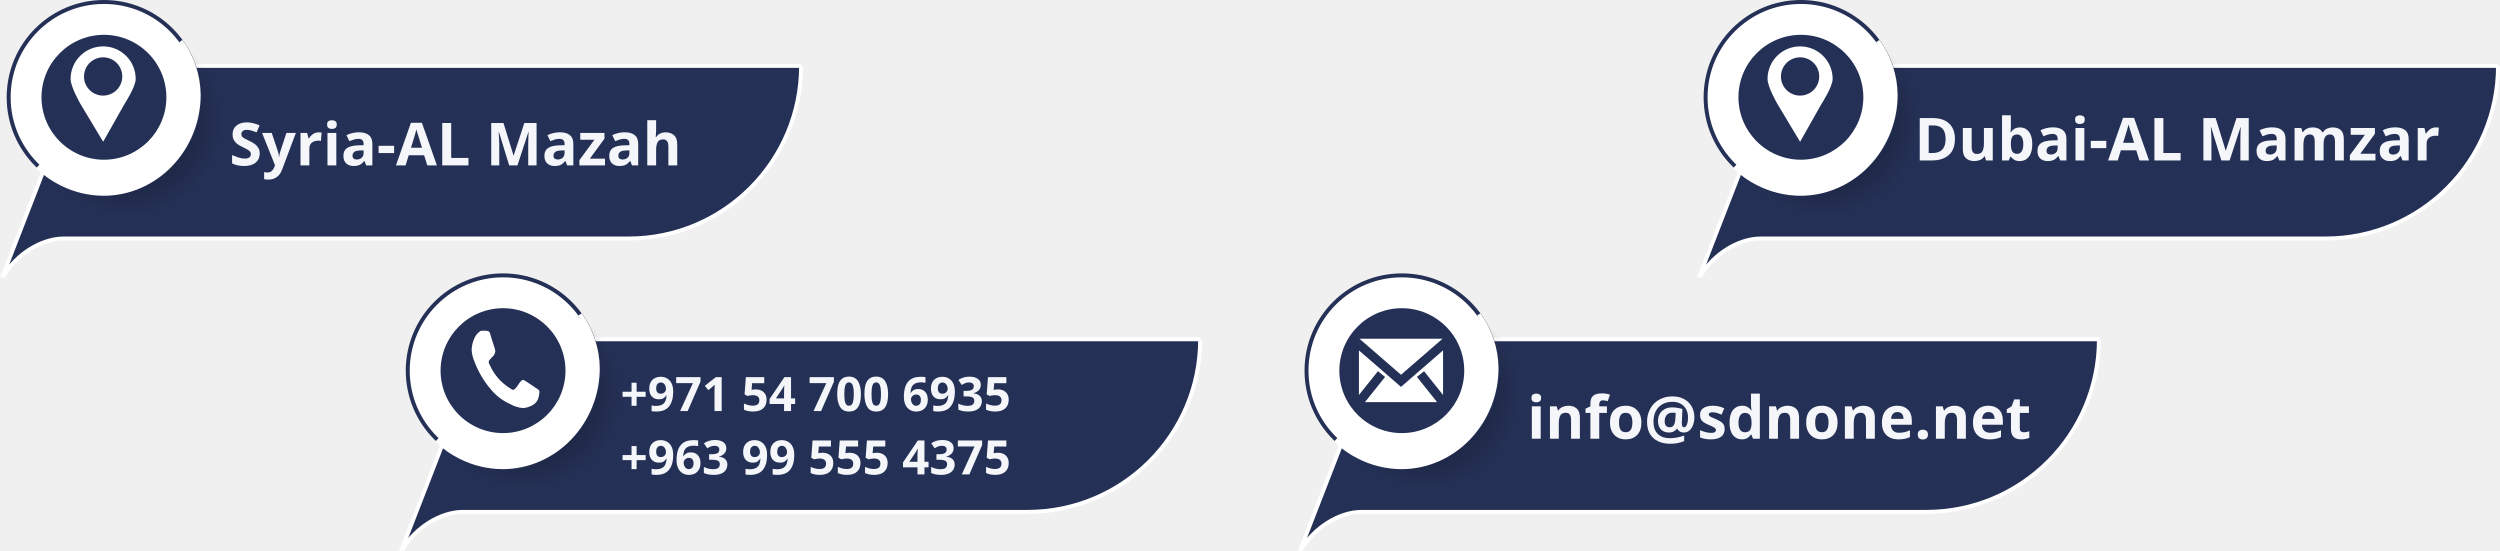
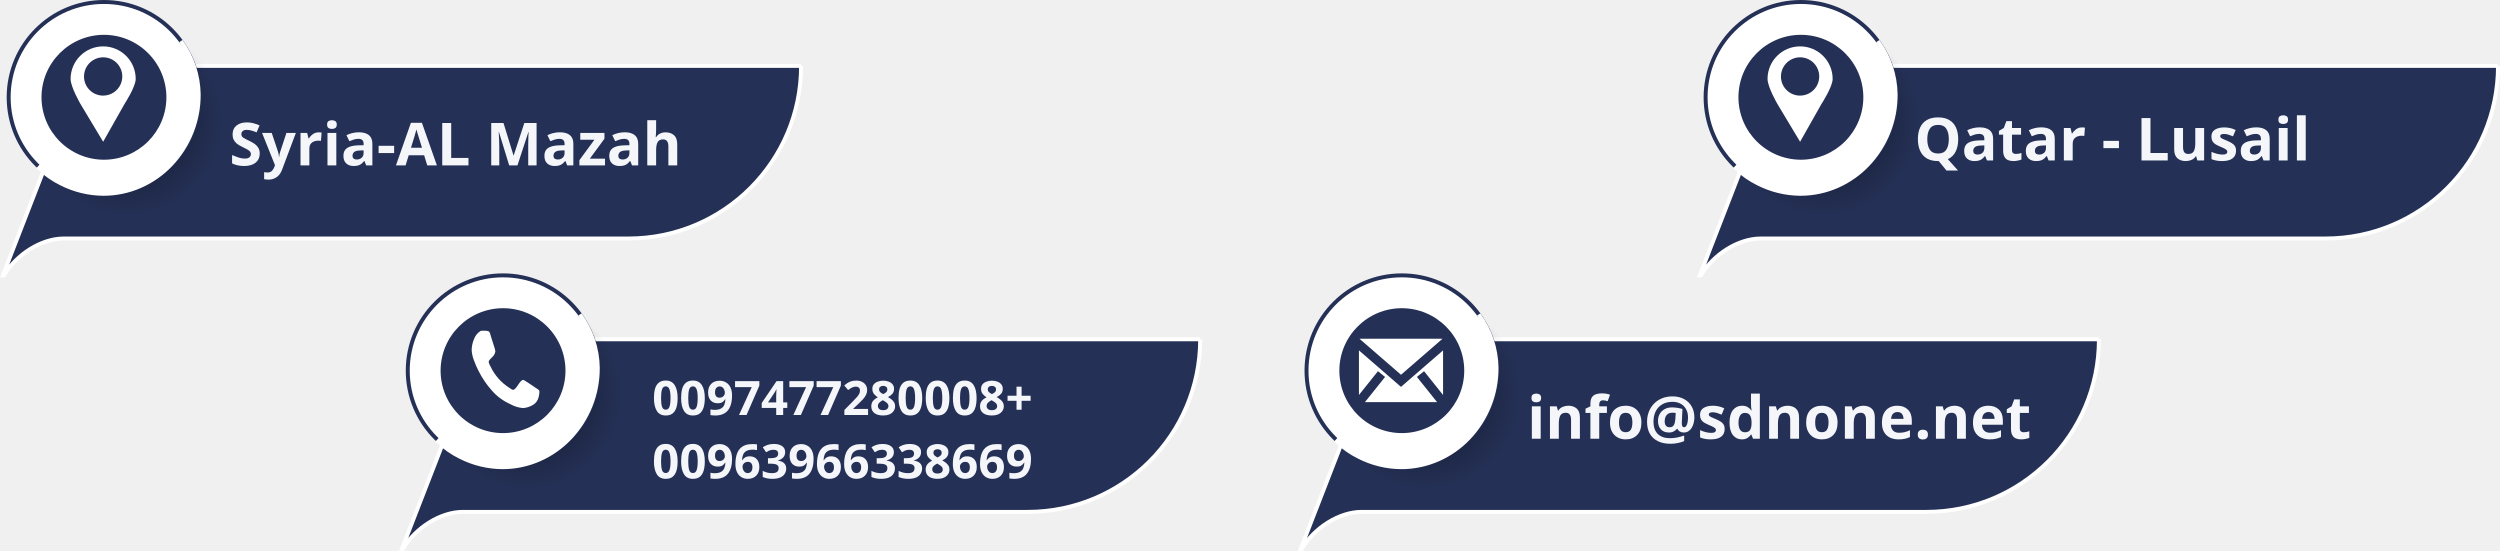
- <svg xmlns="http://www.w3.org/2000/svg" width="631.428" height="139.098" viewBox="0 0 631.428 139.098">
+ <svg xmlns="http://www.w3.org/2000/svg" width="631.429" height="139.097" viewBox="0 0 631.429 139.097">
  <defs>
    <radialGradient id="radial-gradient" cx="0.5" cy="0.5" r="0.5" gradientUnits="objectBoundingBox">
      <stop offset="0" />
      <stop offset="1" stop-color="#fff" />
    </radialGradient>
  </defs>
-   <g id="ContactssDM" transform="translate(-2273.272 -5699.427)">
+   <g id="ContactssDM" transform="translate(-2273.271 -5699.427)">
    <g id="Group_11612" data-name="Group 11612" transform="translate(1948.602 5202.69)">
      <g id="Group_11617" data-name="Group 11617" transform="translate(78 -6)">
        <g id="Group_11580" data-name="Group 11580" transform="translate(73 0)">
          <g id="Group_11579" data-name="Group 11579" transform="translate(172.58 502.237)">
            <g id="Group_11611" data-name="Group 11611">
              <g id="Group_11572" data-name="Group 11572">
                <g id="Group_11571" data-name="Group 11571">
                  <g id="Group_11570" data-name="Group 11570">
                    <g id="Group_11568" data-name="Group 11568" transform="translate(0 17.14)">
                      <path id="Path_1000" data-name="Path 1000" d="M36.9,232.834H-132.407c-6.5,0-13.808,5.266-16.328,11.764L-164.7,285.743h.258c3.192-5.32,9.463-9.31,15.118-9.31H-6.7a43.6,43.6,0,0,0,43.6-43.6Z" transform="translate(166.519 -232.834)" fill="#243056" stroke="#fff" stroke-width="1" />
                    </g>
                    <g id="Group_11569" data-name="Group 11569" transform="translate(3.277 1)">
                      <circle id="Ellipse_24" data-name="Ellipse 24" cx="24.067" cy="24.067" r="24.067" transform="translate(5.89 5.89)" stroke="rgba(0,0,0,0)" stroke-width="1" opacity="0.54" fill="url(#radial-gradient)" style="mix-blend-mode: multiply;isolation: isolate" />
                      <path id="Path_1003" data-name="Path 1003" d="M24.067,0A24.067,24.067,0,1,1,0,24.067,24.067,24.067,0,0,1,24.067,0Z" fill="#fff" stroke="#243056" stroke-width="1" />
                      <path id="Path_1002" data-name="Path 1002" d="M-143.29,260.193a16.292,16.292,0,0,1-16.273-16.273,16.292,16.292,0,0,1,16.273-16.274,16.292,16.292,0,0,1,16.273,16.274A16.292,16.292,0,0,1-143.29,260.193Z" transform="translate(167.357 -219.852)" fill="#243056" stroke="#fff" stroke-width="1" />
                    </g>
                  </g>
                  <g id="SVGRepo_iconCarrier" transform="translate(11.143 8.287)">
                    <path id="Path_1009" data-name="Path 1009" d="M11.163,11.554A4.837,4.837,0,1,1,16,16.36a4.822,4.822,0,0,1-4.837-4.806Zm-3.386.6c0,2.011,2.454,6.25,2.454,6.25L16,28.018,21.438,18.4s2.785-4.27,2.785-6.25a8.223,8.223,0,0,0-16.446,0Z" fill="#fff" />
                  </g>
                </g>
              </g>
              <path id="Subtraction_4" data-name="Subtraction 4" d="M16.25,43.044A23.865,23.865,0,0,1,5.591,40.453,22.133,22.133,0,0,1,0,36.544l.619-.683A22.843,22.843,0,0,0,15.923,41.8c12.913,0,23.419-10.965,23.419-24.442A25.179,25.179,0,0,0,35.834,4.486a23.47,23.47,0,0,1,4.483,13.44,25.515,25.515,0,0,1-7.049,17.761,23.968,23.968,0,0,1-7.65,5.383A23.061,23.061,0,0,1,16.25,43.044Z" transform="translate(10.954 6.404)" fill="#fff" stroke="#fff" stroke-width="1" />
            </g>
          </g>
        </g>
        <text id="Syria-AL_Mazah" data-name="Syria-AL Mazah" transform="translate(304.599 528.507)" fill="#f4f6fa" font-size="15" font-family="SegoeUI-Bold, Segoe UI" font-weight="700">
          <tspan x="0" y="16">Syria-AL Mazah</tspan>
        </text>
      </g>
    </g>
    <g id="Group_11612-2" data-name="Group 11612" transform="translate(2354.401 5265.738)">
      <g id="Group_11580-2" data-name="Group 11580" transform="translate(73 0)">
        <g id="Group_11579-2" data-name="Group 11579" transform="translate(172.58 502.237)">
          <g id="Group_11611-2" data-name="Group 11611">
            <g id="Group_11572-2" data-name="Group 11572">
              <g id="Group_11571-2" data-name="Group 11571">
                <g id="Group_11570-2" data-name="Group 11570">
                  <g id="Group_11568-2" data-name="Group 11568" transform="translate(0 17.14)">
                    <path id="Path_1000-2" data-name="Path 1000" d="M36.9,232.834H-132.407c-6.5,0-13.808,5.266-16.328,11.764L-164.7,285.743h.258c3.192-5.32,9.463-9.31,15.118-9.31H-6.7a43.6,43.6,0,0,0,43.6-43.6Z" transform="translate(166.519 -232.834)" fill="#243056" stroke="#fff" stroke-width="1" />
                  </g>
                  <g id="Group_11569-2" data-name="Group 11569" transform="translate(3.277 1)">
                    <circle id="Ellipse_24-2" data-name="Ellipse 24" cx="24.067" cy="24.067" r="24.067" transform="translate(5.89 5.89)" stroke="rgba(0,0,0,0)" stroke-width="1" opacity="0.54" fill="url(#radial-gradient)" style="mix-blend-mode: multiply;isolation: isolate" />
                    <path id="Path_1003-2" data-name="Path 1003" d="M24.067,0A24.067,24.067,0,1,1,0,24.067,24.067,24.067,0,0,1,24.067,0Z" fill="#fff" stroke="#243056" stroke-width="1" />
                    <path id="Path_1002-2" data-name="Path 1002" d="M-143.29,260.193a16.292,16.292,0,0,1-16.273-16.273,16.292,16.292,0,0,1,16.273-16.274,16.292,16.292,0,0,1,16.273,16.274A16.292,16.292,0,0,1-143.29,260.193Z" transform="translate(167.357 -219.852)" fill="#243056" stroke="#fff" stroke-width="1" />
                  </g>
                </g>
                <g id="SVGRepo_iconCarrier-2" data-name="SVGRepo_iconCarrier" transform="translate(16.019 -209.488)">
                  <path id="Path_1008" data-name="Path 1008" d="M22.247,228.344v13.783L16.869,235.4l-1.022.818,5.431,6.789H.97L6.4,236.223,5.378,235.4,0,242.127V228.344l11.123,9.646Zm0-2.344v.61l-11.123,9.645L0,226.61V226H22.246Z" fill="#fff" stroke="#243056" stroke-width="1" fill-rule="evenodd" />
                </g>
              </g>
            </g>
            <path id="Subtraction_4-2" data-name="Subtraction 4" d="M16.25,43.044A23.865,23.865,0,0,1,5.591,40.453,22.133,22.133,0,0,1,0,36.544l.619-.683A22.843,22.843,0,0,0,15.923,41.8c12.913,0,23.419-10.965,23.419-24.442A25.179,25.179,0,0,0,35.834,4.486a23.47,23.47,0,0,1,4.483,13.44,25.515,25.515,0,0,1-7.049,17.761,23.968,23.968,0,0,1-7.65,5.383A23.061,23.061,0,0,1,16.25,43.044Z" transform="translate(10.954 6.404)" fill="#fff" stroke="#fff" stroke-width="1" />
          </g>
        </g>
      </g>
      <text id="info_sdnone.net" data-name="info@sdnone.net" transform="translate(304.599 528.507)" fill="#f4f6fa" font-size="15" font-family="SegoeUI-Bold, Segoe UI" font-weight="700">
        <tspan x="0" y="16">info@sdnone.net</tspan>
      </text>
    </g>
    <g id="Group_11612-3" data-name="Group 11612" transform="translate(2455.201 5196.69)">
      <g id="Group_11580-3" data-name="Group 11580" transform="translate(73 0)">
        <g id="Group_11579-3" data-name="Group 11579" transform="translate(172.58 502.237)">
          <g id="Group_11611-3" data-name="Group 11611">
            <g id="Group_11572-3" data-name="Group 11572">
              <g id="Group_11571-3" data-name="Group 11571">
                <g id="Group_11570-3" data-name="Group 11570">
                  <g id="Group_11568-3" data-name="Group 11568" transform="translate(0 17.14)">
                    <path id="Path_1000-3" data-name="Path 1000" d="M36.9,232.834H-132.407c-6.5,0-13.808,5.266-16.328,11.764L-164.7,285.743h.258c3.192-5.32,9.463-9.31,15.118-9.31H-6.7a43.6,43.6,0,0,0,43.6-43.6Z" transform="translate(166.519 -232.834)" fill="#243056" stroke="#fff" stroke-width="1" />
                  </g>
                  <g id="Group_11569-3" data-name="Group 11569" transform="translate(3.277 1)">
                    <circle id="Ellipse_24-3" data-name="Ellipse 24" cx="24.067" cy="24.067" r="24.067" transform="translate(5.89 5.89)" stroke="rgba(0,0,0,0)" stroke-width="1" opacity="0.54" fill="url(#radial-gradient)" style="mix-blend-mode: multiply;isolation: isolate" />
                    <path id="Path_1003-3" data-name="Path 1003" d="M24.067,0A24.067,24.067,0,1,1,0,24.067,24.067,24.067,0,0,1,24.067,0Z" fill="#fff" stroke="#243056" stroke-width="1" />
                    <path id="Path_1002-3" data-name="Path 1002" d="M-143.29,260.193a16.292,16.292,0,0,1-16.273-16.273,16.292,16.292,0,0,1,16.273-16.274,16.292,16.292,0,0,1,16.273,16.274A16.292,16.292,0,0,1-143.29,260.193Z" transform="translate(167.357 -219.852)" fill="#243056" stroke="#fff" stroke-width="1" />
                  </g>
                </g>
                <g id="SVGRepo_iconCarrier-3" data-name="SVGRepo_iconCarrier" transform="translate(11.143 8.287)">
                  <path id="Path_1009-2" data-name="Path 1009" d="M11.163,11.554A4.837,4.837,0,1,1,16,16.36a4.822,4.822,0,0,1-4.837-4.806Zm-3.386.6c0,2.011,2.454,6.25,2.454,6.25L16,28.018,21.438,18.4s2.785-4.27,2.785-6.25a8.223,8.223,0,0,0-16.446,0Z" fill="#fff" />
                </g>
              </g>
            </g>
            <path id="Subtraction_4-3" data-name="Subtraction 4" d="M16.25,43.044A23.865,23.865,0,0,1,5.591,40.453,22.133,22.133,0,0,1,0,36.544l.619-.683A22.843,22.843,0,0,0,15.923,41.8c12.913,0,23.419-10.965,23.419-24.442A25.179,25.179,0,0,0,35.834,4.486a23.47,23.47,0,0,1,4.483,13.44,25.515,25.515,0,0,1-7.049,17.761,23.968,23.968,0,0,1-7.65,5.383A23.061,23.061,0,0,1,16.25,43.044Z" transform="translate(10.954 6.404)" fill="#fff" stroke="#fff" stroke-width="1" />
          </g>
        </g>
      </g>
-       <text id="Dubai-AL_Mamzar" data-name="Dubai-AL Mamzar" transform="translate(301.599 527.261)" fill="#f4f6fa" font-size="15" font-family="SegoeUI-Bold, Segoe UI" font-weight="700">
-         <tspan x="0" y="16">Dubai-AL Mamzar</tspan>
+       <text id="Qatar_-_Lusail" data-name="Qatar - Lusail" transform="translate(301.599 527.261)" fill="#f4f6fa" font-size="15" font-family="SegoeUI-Bold, Segoe UI" font-weight="700">
+         <tspan x="0" y="16">Qatar - Lusail</tspan>
      </text>
    </g>
    <g id="Group_11615" data-name="Group 11615" transform="translate(-8 64)">
      <g id="Group_11612-4" data-name="Group 11612" transform="translate(2135.401 5201.738)">
        <g id="Group_11580-4" data-name="Group 11580" transform="translate(73 0)">
          <g id="Group_11579-4" data-name="Group 11579" transform="translate(172.58 502.237)">
            <g id="Group_11611-4" data-name="Group 11611">
              <g id="Group_11572-4" data-name="Group 11572">
                <g id="Group_11571-4" data-name="Group 11571">
                  <g id="Group_11570-4" data-name="Group 11570">
                    <g id="Group_11568-4" data-name="Group 11568" transform="translate(0 17.14)">
                      <path id="Path_1000-4" data-name="Path 1000" d="M36.9,232.834H-132.407c-6.5,0-13.808,5.266-16.328,11.764L-164.7,285.743h.258c3.192-5.32,9.463-9.31,15.118-9.31H-6.7a43.6,43.6,0,0,0,43.6-43.6Z" transform="translate(166.519 -232.834)" fill="#243056" stroke="#fff" stroke-width="1" />
                    </g>
                    <g id="Group_11569-4" data-name="Group 11569" transform="translate(3.277 1)">
                      <circle id="Ellipse_24-4" data-name="Ellipse 24" cx="24.067" cy="24.067" r="24.067" transform="translate(5.89 5.89)" stroke="rgba(0,0,0,0)" stroke-width="1" opacity="0.54" fill="url(#radial-gradient)" style="mix-blend-mode: multiply;isolation: isolate" />
                      <path id="Path_1003-4" data-name="Path 1003" d="M24.067,0A24.067,24.067,0,1,1,0,24.067,24.067,24.067,0,0,1,24.067,0Z" fill="#fff" stroke="#243056" stroke-width="1" />
                      <path id="Path_1002-4" data-name="Path 1002" d="M-143.29,260.193a16.292,16.292,0,0,1-16.273-16.273,16.292,16.292,0,0,1,16.273-16.274,16.292,16.292,0,0,1,16.273,16.274A16.292,16.292,0,0,1-143.29,260.193Z" transform="translate(167.357 -219.852)" fill="#243056" stroke="#fff" stroke-width="1" />
                    </g>
                  </g>
                </g>
              </g>
              <path id="Subtraction_4-4" data-name="Subtraction 4" d="M16.25,43.044A23.865,23.865,0,0,1,5.591,40.453,22.133,22.133,0,0,1,0,36.544l.619-.683A22.843,22.843,0,0,0,15.923,41.8c12.913,0,23.419-10.965,23.419-24.442A25.179,25.179,0,0,0,35.834,4.486a23.47,23.47,0,0,1,4.483,13.44,25.515,25.515,0,0,1-7.049,17.761,23.968,23.968,0,0,1-7.65,5.383A23.061,23.061,0,0,1,16.25,43.044Z" transform="translate(10.954 6.404)" fill="#fff" stroke="#fff" stroke-width="1" />
            </g>
          </g>
        </g>
-         <text id="_971_54_700_6935_963_99_555_4375" data-name="+971 54 700 6935 +963 99 555 4375" transform="translate(302.599 524.507)" fill="#f4f6fa" font-size="12" font-family="SegoeUI-Bold, Segoe UI" font-weight="700">
-           <tspan x="0" y="13">+971 54 700 6935</tspan>
-           <tspan x="0" y="29">+963 99 555 4375</tspan>
+         <text id="_0097477280008_00963966338669" data-name="0097477280008+ 00963966338669" transform="translate(310.599 525.507)" fill="#f4f6fa" font-size="12" font-family="SegoeUI-Bold, Segoe UI" font-weight="700">
+           <tspan x="0" y="13">0097477280008+</tspan>
+           <tspan x="0" y="29">00963966338669</tspan>
        </text>
      </g>
      <g id="SVGRepo_iconCarrier-4" data-name="SVGRepo_iconCarrier" transform="translate(2400.396 5718.942)">
        <path id="Path_999" data-name="Path 999" d="M0,9.663a8.478,8.478,0,0,0,.6,2.673,23.225,23.225,0,0,0,1.1,2.536,23.033,23.033,0,0,0,3.412,5.046,13.412,13.412,0,0,0,4.676,3.437,7.89,7.89,0,0,0,3.2.982,5.487,5.487,0,0,0,2.123-.6,3.122,3.122,0,0,0,1.6-1.554,5.865,5.865,0,0,0,.405-1.91.88.88,0,0,0-.024-.3,1.21,1.21,0,0,0-.43-.436c-.43-.245-.5-.327-1.145-.764-.668-.436-1.36-.928-1.957-1.282A1.486,1.486,0,0,0,13,17.217c-.382,0-.859.6-1.264,1.255-.43.655-.907,1.255-1.241,1.255a.938.938,0,0,1-.525-.218c-.191-.136-.382-.245-.5-.327a12.784,12.784,0,0,1-4.7-5.346,3.62,3.62,0,0,1-.477-1.146c0-.354.43-.764.859-1.2a2.281,2.281,0,0,0,.835-1.5,3.936,3.936,0,0,0-.144-.682c-.215-.71-.5-1.527-.74-2.318-.119-.382-.215-.655-.239-.791a1,1,0,0,1-.1-.327c-.024-.136-.072-.245-.1-.354a1.215,1.215,0,0,0-.31-.545,2.537,2.537,0,0,0-.692-.164c-.286,0-.621-.027-.763-.027a.948.948,0,0,0-.263.027h-.31A4.024,4.024,0,0,0,.62,6.854,7.47,7.47,0,0,0,0,9.663Z" transform="translate(0.001 -4.781)" fill="#fff" />
      </g>
    </g>
  </g>
</svg>
